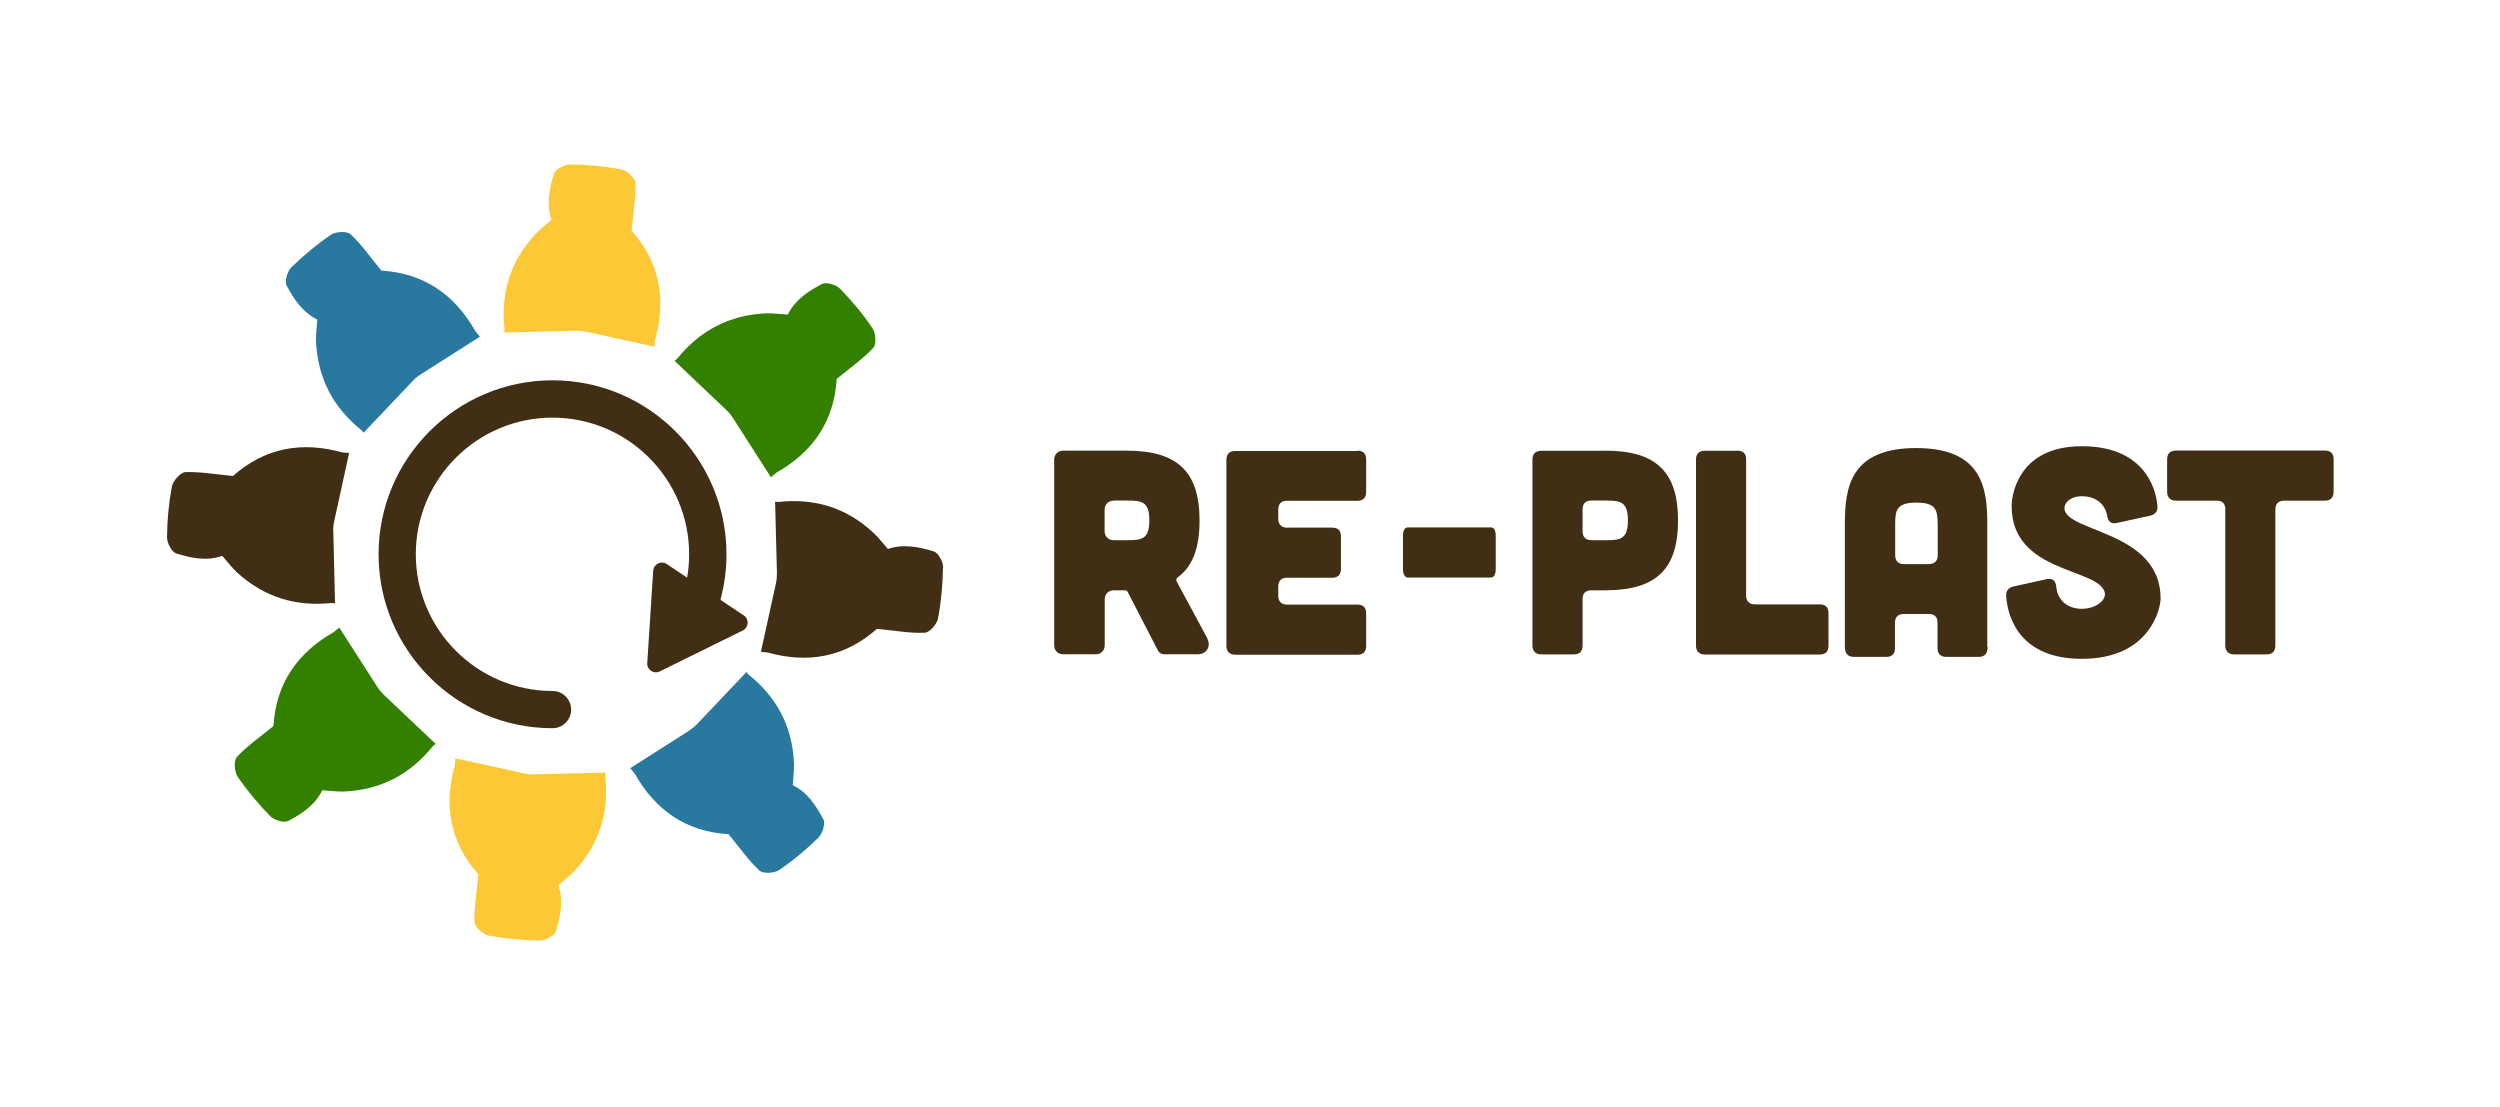
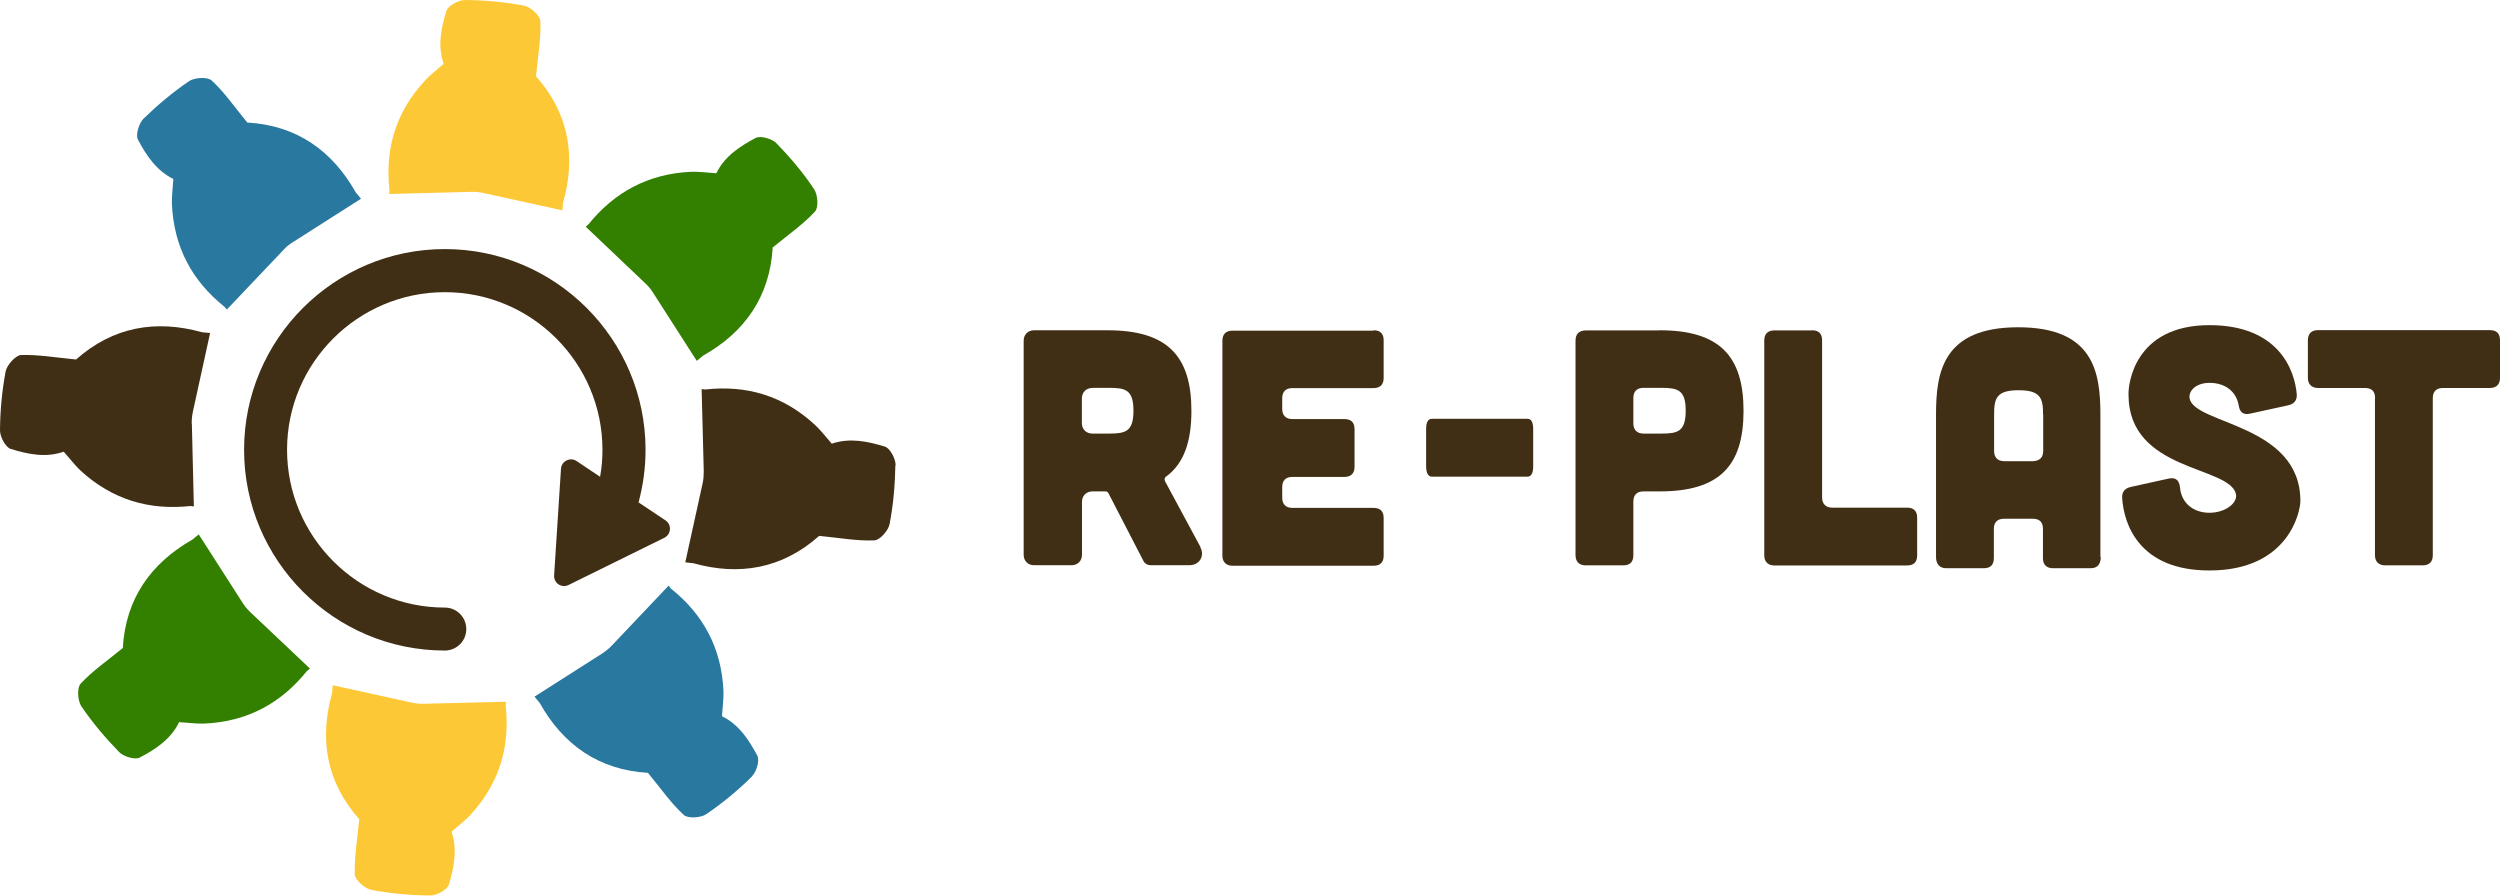
- <svg xmlns="http://www.w3.org/2000/svg" id="Layer_1" viewBox="0 0 230.94 102.24">
+ <svg xmlns="http://www.w3.org/2000/svg" id="Layer_1" viewBox="0 0 200.14 71.69">
  <defs>
    <style>
      .cls-1 {
        fill: #fdc835;
      }

      .cls-2 {
        fill: #28789f;
      }

      .cls-3 {
        fill: #412f15;
      }

      .cls-4 {
        fill: #338000;
      }
    </style>
  </defs>
  <g>
    <g>
-       <path class="cls-3" d="M111.52,58.99c.38.7-.05,1.45-.89,1.45h-3.06c-.27,0-.51-.13-.62-.38l-2.79-5.4c-.05-.08-.13-.13-.21-.13h-1.07c-.48,0-.83.35-.83.83v4.25c0,.48-.35.83-.83.83h-3.01c-.48,0-.83-.35-.83-.83v-17.15c0-.48.35-.83.83-.83h5.88c4.78,0,6.72,2.04,6.72,6.45,0,2.5-.62,4.25-2.04,5.27-.11.08-.13.22-.08.35l2.85,5.29ZM102.87,46.25c-.48,0-.83.35-.83.83v1.99c0,.48.35.83.83.83h1.37c1.29,0,1.93-.16,1.93-1.83s-.64-1.83-1.93-1.83h-1.37Z" />
-       <path class="cls-3" d="M125.39,41.63c.54,0,.81.27.81.81v3.01c0,.51-.27.81-.81.81h-6.5c-.51,0-.81.27-.81.81v.86c0,.51.29.81.81.81h4.17c.54,0,.81.27.81.81v3.01c0,.51-.27.81-.81.81h-4.17c-.51,0-.81.27-.81.81v.86c0,.51.29.81.81.81h6.5c.54,0,.81.27.81.81v3.01c0,.54-.27.81-.81.81h-11.29c-.51,0-.81-.3-.81-.81v-17.2c0-.54.3-.81.81-.81h11.29Z" />
+       <path class="cls-3" d="M96.09,43.8c.38.7-.05,1.45-.89,1.45h-3.06c-.27,0-.51-.13-.62-.38l-2.79-5.4c-.05-.08-.13-.13-.21-.13h-1.07c-.48,0-.83.35-.83.83v4.25c0,.48-.35.83-.83.83h-3.01c-.48,0-.83-.35-.83-.83v-17.15c0-.48.35-.83.83-.83h5.88c4.78,0,6.72,2.04,6.72,6.45,0,2.5-.62,4.25-2.04,5.27-.11.08-.13.22-.08.35l2.85,5.29h-.02ZM87.44,31.06c-.48,0-.83.35-.83.83v1.99c0,.48.35.83.83.83h1.37c1.29,0,1.93-.16,1.93-1.83s-.64-1.83-1.93-1.83h-1.37Z" />
+       <path class="cls-3" d="M109.96,26.44c.54,0,.81.27.81.81v3.01c0,.51-.27.81-.81.81h-6.5c-.51,0-.81.27-.81.81v.86c0,.51.29.81.81.81h4.17c.54,0,.81.27.81.81v3.01c0,.51-.27.81-.81.81h-4.17c-.51,0-.81.27-.81.81v.86c0,.51.29.81.81.81h6.5c.54,0,.81.27.81.81v3.01c0,.54-.27.81-.81.81h-11.29c-.51,0-.81-.3-.81-.81v-17.2c0-.54.3-.81.81-.81h11.29v-.03Z" />
    </g>
-     <path class="cls-3" d="M148.29,41.63c4.78,0,6.72,2.04,6.72,6.45s-1.93,6.45-6.72,6.45h-1.29c-.51,0-.81.27-.81.81v4.3c0,.54-.27.81-.81.81h-3.01c-.51,0-.81-.3-.81-.81v-17.17c0-.54.27-.81.81-.83h5.91ZM148.45,49.9c1.29,0,1.93-.16,1.93-1.83s-.64-1.83-1.93-1.83h-1.45c-.51,0-.81.27-.81.81v2.04c0,.51.3.81.81.81h1.45Z" />
-     <path class="cls-3" d="M160.49,41.63c.54,0,.81.27.81.81v12.58c0,.51.3.81.81.81h5.99c.54,0,.81.27.81.81v3.01c0,.54-.27.81-.81.81h-10.62c-.51,0-.81-.3-.81-.81v-17.2c0-.54.3-.81.81-.81h3.01Z" />
-     <path class="cls-3" d="M183.61,59.77c0,.59-.27.91-.81.91h-3.01c-.51,0-.81-.27-.81-.81v-2.34c0-.54-.27-.81-.81-.81h-2.31c-.51,0-.81.27-.81.81v2.34c0,.54-.27.81-.81.81h-3.01c-.51,0-.81-.32-.81-.91v-11.39c0-3.39.54-6.99,6.58-6.99s6.58,3.6,6.58,6.99v11.39ZM178.99,48.37c0-1.29-.19-1.94-1.96-1.94s-1.96.65-1.96,1.94v2.93c0,.51.29.81.81.81h2.31c.54-.03.81-.3.81-.83v-2.9Z" />
-     <path class="cls-3" d="M195.54,48.31c-.54.11-.81-.13-.89-.67-.19-1.1-1.07-1.8-2.34-1.8-1.05,0-1.69.62-1.59,1.24.38,2.1,8.87,2.04,8.87,8.22,0,.81-.91,5.56-7.28,5.56-5.64,0-6.85-3.71-6.99-5.8-.03-.48.21-.78.7-.89l3.04-.67c.54-.11.83.13.89.7.11,1.29,1.1,2.04,2.36,2.04s2.28-.78,2.12-1.5c-.51-2.28-8.6-1.77-8.6-7.96-.03-.81.46-5.56,6.48-5.56,5.54,0,6.83,3.6,6.99,5.54.03.48-.21.78-.7.88l-3.06.67Z" />
-     <path class="cls-3" d="M205.57,47.06c0-.54-.27-.81-.81-.81h-3.76c-.51,0-.81-.3-.81-.81v-3.01c0-.54.3-.81.81-.81h13.76c.54,0,.81.27.81.81v3.01c0,.51-.27.81-.81.81h-3.76c-.51,0-.81.27-.81.81v12.58c0,.51-.27.81-.81.81h-3.01c-.51,0-.81-.3-.81-.81v-12.58Z" />
-     <path class="cls-3" d="M132.15,53.35h-2.1c-.28,0-.45-.3-.45-.81v-3.01c0-.54.16-.81.45-.81h7.67c.3,0,.45.27.45.81v3.01c0,.51-.15.81-.45.81h-2.1" />
+     <path class="cls-3" d="M132.86,26.44c4.78,0,6.72,2.04,6.72,6.45s-1.93,6.45-6.72,6.45h-1.29c-.51,0-.81.27-.81.81v4.3c0,.54-.27.81-.81.81h-3.01c-.51,0-.81-.3-.81-.81v-17.17c0-.54.27-.81.81-.83h5.92ZM133.02,34.71c1.29,0,1.93-.16,1.93-1.83s-.64-1.83-1.93-1.83h-1.45c-.51,0-.81.27-.81.81v2.04c0,.51.3.81.81.81h1.45Z" />
+     <path class="cls-3" d="M145.06,26.44c.54,0,.81.27.81.81v12.58c0,.51.3.81.81.81h5.99c.54,0,.81.27.81.81v3.01c0,.54-.27.81-.81.81h-10.62c-.51,0-.81-.3-.81-.81v-17.2c0-.54.3-.81.81-.81h3.01Z" />
+     <path class="cls-3" d="M168.18,44.58c0,.59-.27.91-.81.91h-3.01c-.51,0-.81-.27-.81-.81v-2.34c0-.54-.27-.81-.81-.81h-2.31c-.51,0-.81.27-.81.81v2.34c0,.54-.27.81-.81.81h-3.01c-.51,0-.81-.32-.81-.91v-11.39c0-3.39.54-6.99,6.58-6.99s6.58,3.6,6.58,6.99v11.39h.03ZM163.56,33.18c0-1.29-.19-1.94-1.96-1.94s-1.96.65-1.96,1.94v2.93c0,.51.29.81.81.81h2.31c.54-.03.81-.3.81-.83v-2.9h0Z" />
+     <path class="cls-3" d="M180.11,33.12c-.54.11-.81-.13-.89-.67-.19-1.1-1.07-1.8-2.34-1.8-1.05,0-1.69.62-1.59,1.24.38,2.1,8.87,2.04,8.87,8.22,0,.81-.91,5.56-7.28,5.56-5.64,0-6.85-3.71-6.99-5.8-.03-.48.21-.78.7-.89l3.04-.67c.54-.11.83.13.89.7.11,1.29,1.1,2.04,2.36,2.04s2.28-.78,2.12-1.5c-.51-2.28-8.6-1.77-8.6-7.96-.03-.81.46-5.56,6.48-5.56,5.54,0,6.83,3.6,6.99,5.54.03.48-.21.78-.7.88l-3.06.67h0Z" />
+     <path class="cls-3" d="M190.14,31.87c0-.54-.27-.81-.81-.81h-3.76c-.51,0-.81-.3-.81-.81v-3.01c0-.54.3-.81.81-.81h13.76c.54,0,.81.27.81.81v3.01c0,.51-.27.81-.81.81h-3.76c-.51,0-.81.27-.81.81v12.58c0,.51-.27.81-.81.81h-3.01c-.51,0-.81-.3-.81-.81v-12.58h0Z" />
+     <path class="cls-3" d="M116.72,38.16h-2.1c-.28,0-.45-.3-.45-.81v-3.01c0-.54.16-.81.45-.81h7.67c.3,0,.45.27.45.81v3.01c0,.51-.15.81-.45.81h-2.1" />
  </g>
  <g>
-     <path class="cls-3" d="M68.62,58.24l-7.67,3.78c-.56.28-1.2-.15-1.16-.77l.55-8.53c.04-.62.74-.96,1.25-.62l1.88,1.26c.13-.71.19-1.43.19-2.16,0-6.96-5.66-12.62-12.62-12.62s-12.63,5.66-12.63,12.62,5.67,12.63,12.63,12.63c.95,0,1.72.77,1.72,1.72s-.77,1.72-1.72,1.72c-8.86,0-16.07-7.21-16.07-16.07s7.21-16.07,16.07-16.07,16.07,7.21,16.07,16.07c0,1.43-.19,2.84-.56,4.21l2.16,1.44c.51.34.46,1.11-.09,1.39Z" />
+     <path class="cls-3" d="M53.19,43.05l-7.67,3.78c-.56.28-1.2-.15-1.16-.77l.55-8.53c.04-.62.74-.96,1.25-.62l1.88,1.26c.13-.71.19-1.43.19-2.16,0-6.96-5.66-12.62-12.62-12.62s-12.63,5.66-12.63,12.62,5.67,12.63,12.63,12.63c.95,0,1.72.77,1.72,1.72s-.77,1.72-1.72,1.72c-8.86,0-16.07-7.21-16.07-16.07s7.21-16.07,16.07-16.07,16.07,7.21,16.07,16.07c0,1.43-.19,2.84-.56,4.21l2.16,1.44c.51.34.46,1.11-.09,1.39Z" />
    <g>
      <g id="_x3C_Radial_Repeat_x3E_">
-         <path class="cls-2" d="M44.33,31.1l-5.46,3.48c-.28.17-.54.38-.75.62l-4.53,4.77-.19-.22c-2.57-2.06-4.06-4.75-4.21-8.27-.01-.62.07-1.25.12-1.96-1.36-.67-2.18-1.9-2.84-3.16-.2-.39.09-1.31.45-1.67,1.13-1.1,2.35-2.12,3.64-3,.44-.3,1.48-.36,1.81-.06,1.02.93,1.8,2.09,2.86,3.37,3.96.23,6.79,2.25,8.68,5.59l.42.51Z" />
+         <path class="cls-2" d="M28.9,15.91l-5.46,3.48c-.28.17-.54.38-.75.62l-4.53,4.77-.19-.22c-2.57-2.06-4.06-4.75-4.21-8.27-.01-.62.07-1.25.12-1.96-1.36-.67-2.18-1.9-2.84-3.16-.2-.39.09-1.31.45-1.67,1.13-1.1,2.35-2.12,3.64-3,.44-.3,1.48-.36,1.81-.06,1.02.93,1.8,2.09,2.86,3.37,3.96.23,6.79,2.25,8.68,5.59,0,0,.42.51.42.51Z" />
      </g>
      <g id="_x3C_Radial_Repeat_x3E_-2">
-         <path class="cls-1" d="M60.51,31.38l-.06.65-6.33-1.39c-.32-.07-.64-.1-.97-.09l-6.57.17.03-.29c-.36-3.28.46-6.24,2.87-8.82.42-.46.94-.84,1.47-1.31-.51-1.44-.2-2.89.22-4.24.13-.42.99-.87,1.49-.87,1.58.01,3.16.16,4.72.45.52.1,1.29.8,1.31,1.25.06,1.36-.19,2.76-.35,4.41,2.63,2.95,3.21,6.4,2.18,10.07Z" />
+         <path class="cls-1" d="M45.08,16.19l-.06.65-6.33-1.39c-.32-.07-.64-.1-.97-.09l-6.57.17.03-.29c-.36-3.28.46-6.24,2.87-8.82.42-.46.94-.84,1.47-1.31-.51-1.44-.2-2.89.22-4.24.13-.42.99-.87,1.49-.87,1.58.01,3.16.16,4.72.45.52.1,1.29.8,1.31,1.25.06,1.36-.19,2.76-.35,4.41,2.63,2.95,3.21,6.4,2.18,10.07h-.01Z" />
      </g>
      <g id="_x3C_Radial_Repeat_x3E_-3">
-         <path class="cls-4" d="M80.67,32.13c-.94,1.02-2.09,1.81-3.38,2.87-.23,3.95-2.25,6.79-5.57,8.66l-.51.42-3.5-5.46c-.17-.28-.38-.52-.62-.75l-4.77-4.53.22-.19c2.06-2.55,4.75-4.06,8.27-4.21.62-.01,1.26.07,1.97.12.65-1.36,1.89-2.16,3.15-2.83.39-.2,1.32.07,1.67.44,1.1,1.13,2.13,2.35,3,3.66.3.44.38,1.48.07,1.8Z" />
+         <path class="cls-4" d="M65.24,16.94c-.94,1.02-2.09,1.81-3.38,2.87-.23,3.95-2.25,6.79-5.57,8.66l-.51.42-3.5-5.46c-.17-.28-.38-.52-.62-.75l-4.77-4.53.22-.19c2.06-2.55,4.75-4.06,8.27-4.21.62-.01,1.26.07,1.97.12.65-1.36,1.89-2.16,3.15-2.83.39-.2,1.32.07,1.67.44,1.1,1.13,2.13,2.35,3,3.66.3.44.38,1.48.07,1.8Z" />
      </g>
      <g id="_x3C_Radial_Repeat_x3E_-4">
-         <path class="cls-3" d="M87.11,52.43c-.03,1.57-.16,3.15-.46,4.7-.09.52-.78,1.31-1.23,1.32-1.36.06-2.76-.2-4.41-.36-2.96,2.63-6.4,3.22-10.07,2.19l-.65-.07,1.39-6.33c.07-.32.09-.64.09-.97l-.17-6.57.29.03c3.26-.36,6.24.46,8.82,2.87.45.42.84.94,1.31,1.47,1.44-.49,2.87-.19,4.24.23.42.12.87.97.87,1.49Z" />
+         <path class="cls-3" d="M71.68,37.24c-.03,1.57-.16,3.15-.46,4.7-.09.52-.78,1.31-1.23,1.32-1.36.06-2.76-.2-4.41-.36-2.96,2.63-6.4,3.22-10.07,2.19l-.65-.07,1.39-6.33c.07-.32.09-.64.09-.97l-.17-6.57.29.03c3.26-.36,6.24.46,8.82,2.87.45.42.84.94,1.31,1.47,1.44-.49,2.87-.19,4.24.23.42.12.87.97.87,1.49h-.02Z" />
      </g>
      <g id="_x3C_Radial_Repeat_x3E_-5">
-         <path class="cls-2" d="M75.63,77.35c-1.13,1.12-2.35,2.13-3.66,3.02-.44.3-1.48.36-1.8.06-1.02-.93-1.81-2.09-2.87-3.37-3.95-.23-6.79-2.26-8.66-5.59l-.42-.51,5.46-3.48c.28-.19.52-.39.74-.62l4.54-4.79.17.23c2.57,2.05,4.08,4.75,4.22,8.27.01.61-.07,1.25-.12,1.96,1.35.65,2.16,1.9,2.83,3.16.2.38-.07,1.31-.44,1.65Z" />
+         <path class="cls-2" d="M60.2,62.16c-1.13,1.12-2.35,2.13-3.66,3.02-.44.3-1.48.36-1.8.06-1.02-.93-1.81-2.09-2.87-3.37-3.95-.23-6.79-2.26-8.66-5.59l-.42-.51,5.46-3.48c.28-.19.52-.39.74-.62l4.54-4.79.17.23c2.57,2.05,4.08,4.75,4.22,8.27.01.61-.07,1.25-.12,1.96,1.35.65,2.16,1.9,2.83,3.16.2.38-.07,1.31-.44,1.65h.01Z" />
      </g>
      <g id="_x3C_Radial_Repeat_x3E_-6">
-         <path class="cls-1" d="M53.05,80.47c-.42.45-.94.83-1.47,1.31.49,1.42.19,2.87-.22,4.24-.13.41-.99.87-1.49.86-1.58-.01-3.16-.16-4.72-.45-.52-.1-1.29-.8-1.32-1.23-.04-1.38.2-2.77.36-4.43-2.63-2.95-3.21-6.4-2.18-10.07l.06-.65,6.33,1.39c.32.07.64.1.97.09l6.57-.16-.03.29c.36,3.26-.46,6.23-2.87,8.82Z" />
+         <path class="cls-1" d="M37.62,65.28c-.42.45-.94.83-1.47,1.31.49,1.42.19,2.87-.22,4.24-.13.41-.99.87-1.49.86-1.58-.01-3.16-.16-4.72-.45-.52-.1-1.29-.8-1.32-1.23-.04-1.38.2-2.77.36-4.43-2.63-2.95-3.21-6.4-2.18-10.07l.06-.65,6.33,1.39c.32.07.64.1.97.09l6.57-.16-.03.29c.36,3.26-.46,6.23-2.87,8.82h.01Z" />
      </g>
      <g id="_x3C_Radial_Repeat_x3E_-7">
-         <path class="cls-4" d="M40.23,68.72l-.23.19c-2.05,2.55-4.73,4.06-8.26,4.21-.62.01-1.26-.07-1.97-.12-.65,1.36-1.89,2.18-3.16,2.84-.38.2-1.31-.09-1.65-.45-1.1-1.13-2.13-2.35-3.02-3.66-.29-.44-.36-1.47-.06-1.8.94-1.02,2.09-1.81,3.38-2.86.23-3.96,2.25-6.79,5.57-8.68l.51-.42,3.5,5.46c.17.28.38.52.61.75l4.79,4.53Z" />
+         <path class="cls-4" d="M24.8,53.53l-.23.19c-2.05,2.55-4.73,4.06-8.26,4.21-.62.01-1.26-.07-1.97-.12-.65,1.36-1.89,2.18-3.16,2.84-.38.2-1.31-.09-1.65-.45-1.1-1.13-2.13-2.35-3.02-3.66-.29-.44-.36-1.47-.06-1.8.94-1.02,2.09-1.81,3.38-2.86.23-3.96,2.25-6.79,5.57-8.68l.51-.42,3.5,5.46c.17.28.38.52.61.75l4.79,4.53h-.01Z" />
      </g>
      <g id="_x3C_Radial_Repeat_x3E_-8">
-         <path class="cls-3" d="M30.79,49.14l.16,6.59-.29-.03c-3.26.35-6.23-.48-8.82-2.87-.45-.44-.83-.94-1.31-1.48-1.44.51-2.87.2-4.24-.22-.42-.13-.86-.97-.86-1.48.01-1.58.16-3.16.45-4.72.1-.52.8-1.29,1.23-1.32,1.38-.04,2.76.2,4.41.36,2.96-2.63,6.4-3.21,10.09-2.18l.64.06-1.38,6.31c-.07.33-.1.65-.09.97Z" />
+         <path class="cls-3" d="M15.36,33.95l.16,6.59-.29-.03c-3.26.35-6.23-.48-8.82-2.87-.45-.44-.83-.94-1.31-1.48-1.44.51-2.87.2-4.24-.22-.42-.13-.86-.97-.86-1.48.01-1.58.16-3.16.45-4.72.1-.52.8-1.29,1.23-1.32,1.38-.04,2.76.2,4.41.36,2.96-2.63,6.4-3.21,10.09-2.18l.64.06-1.38,6.31c-.07.33-.1.65-.09.97h.01Z" />
      </g>
    </g>
  </g>
</svg>
